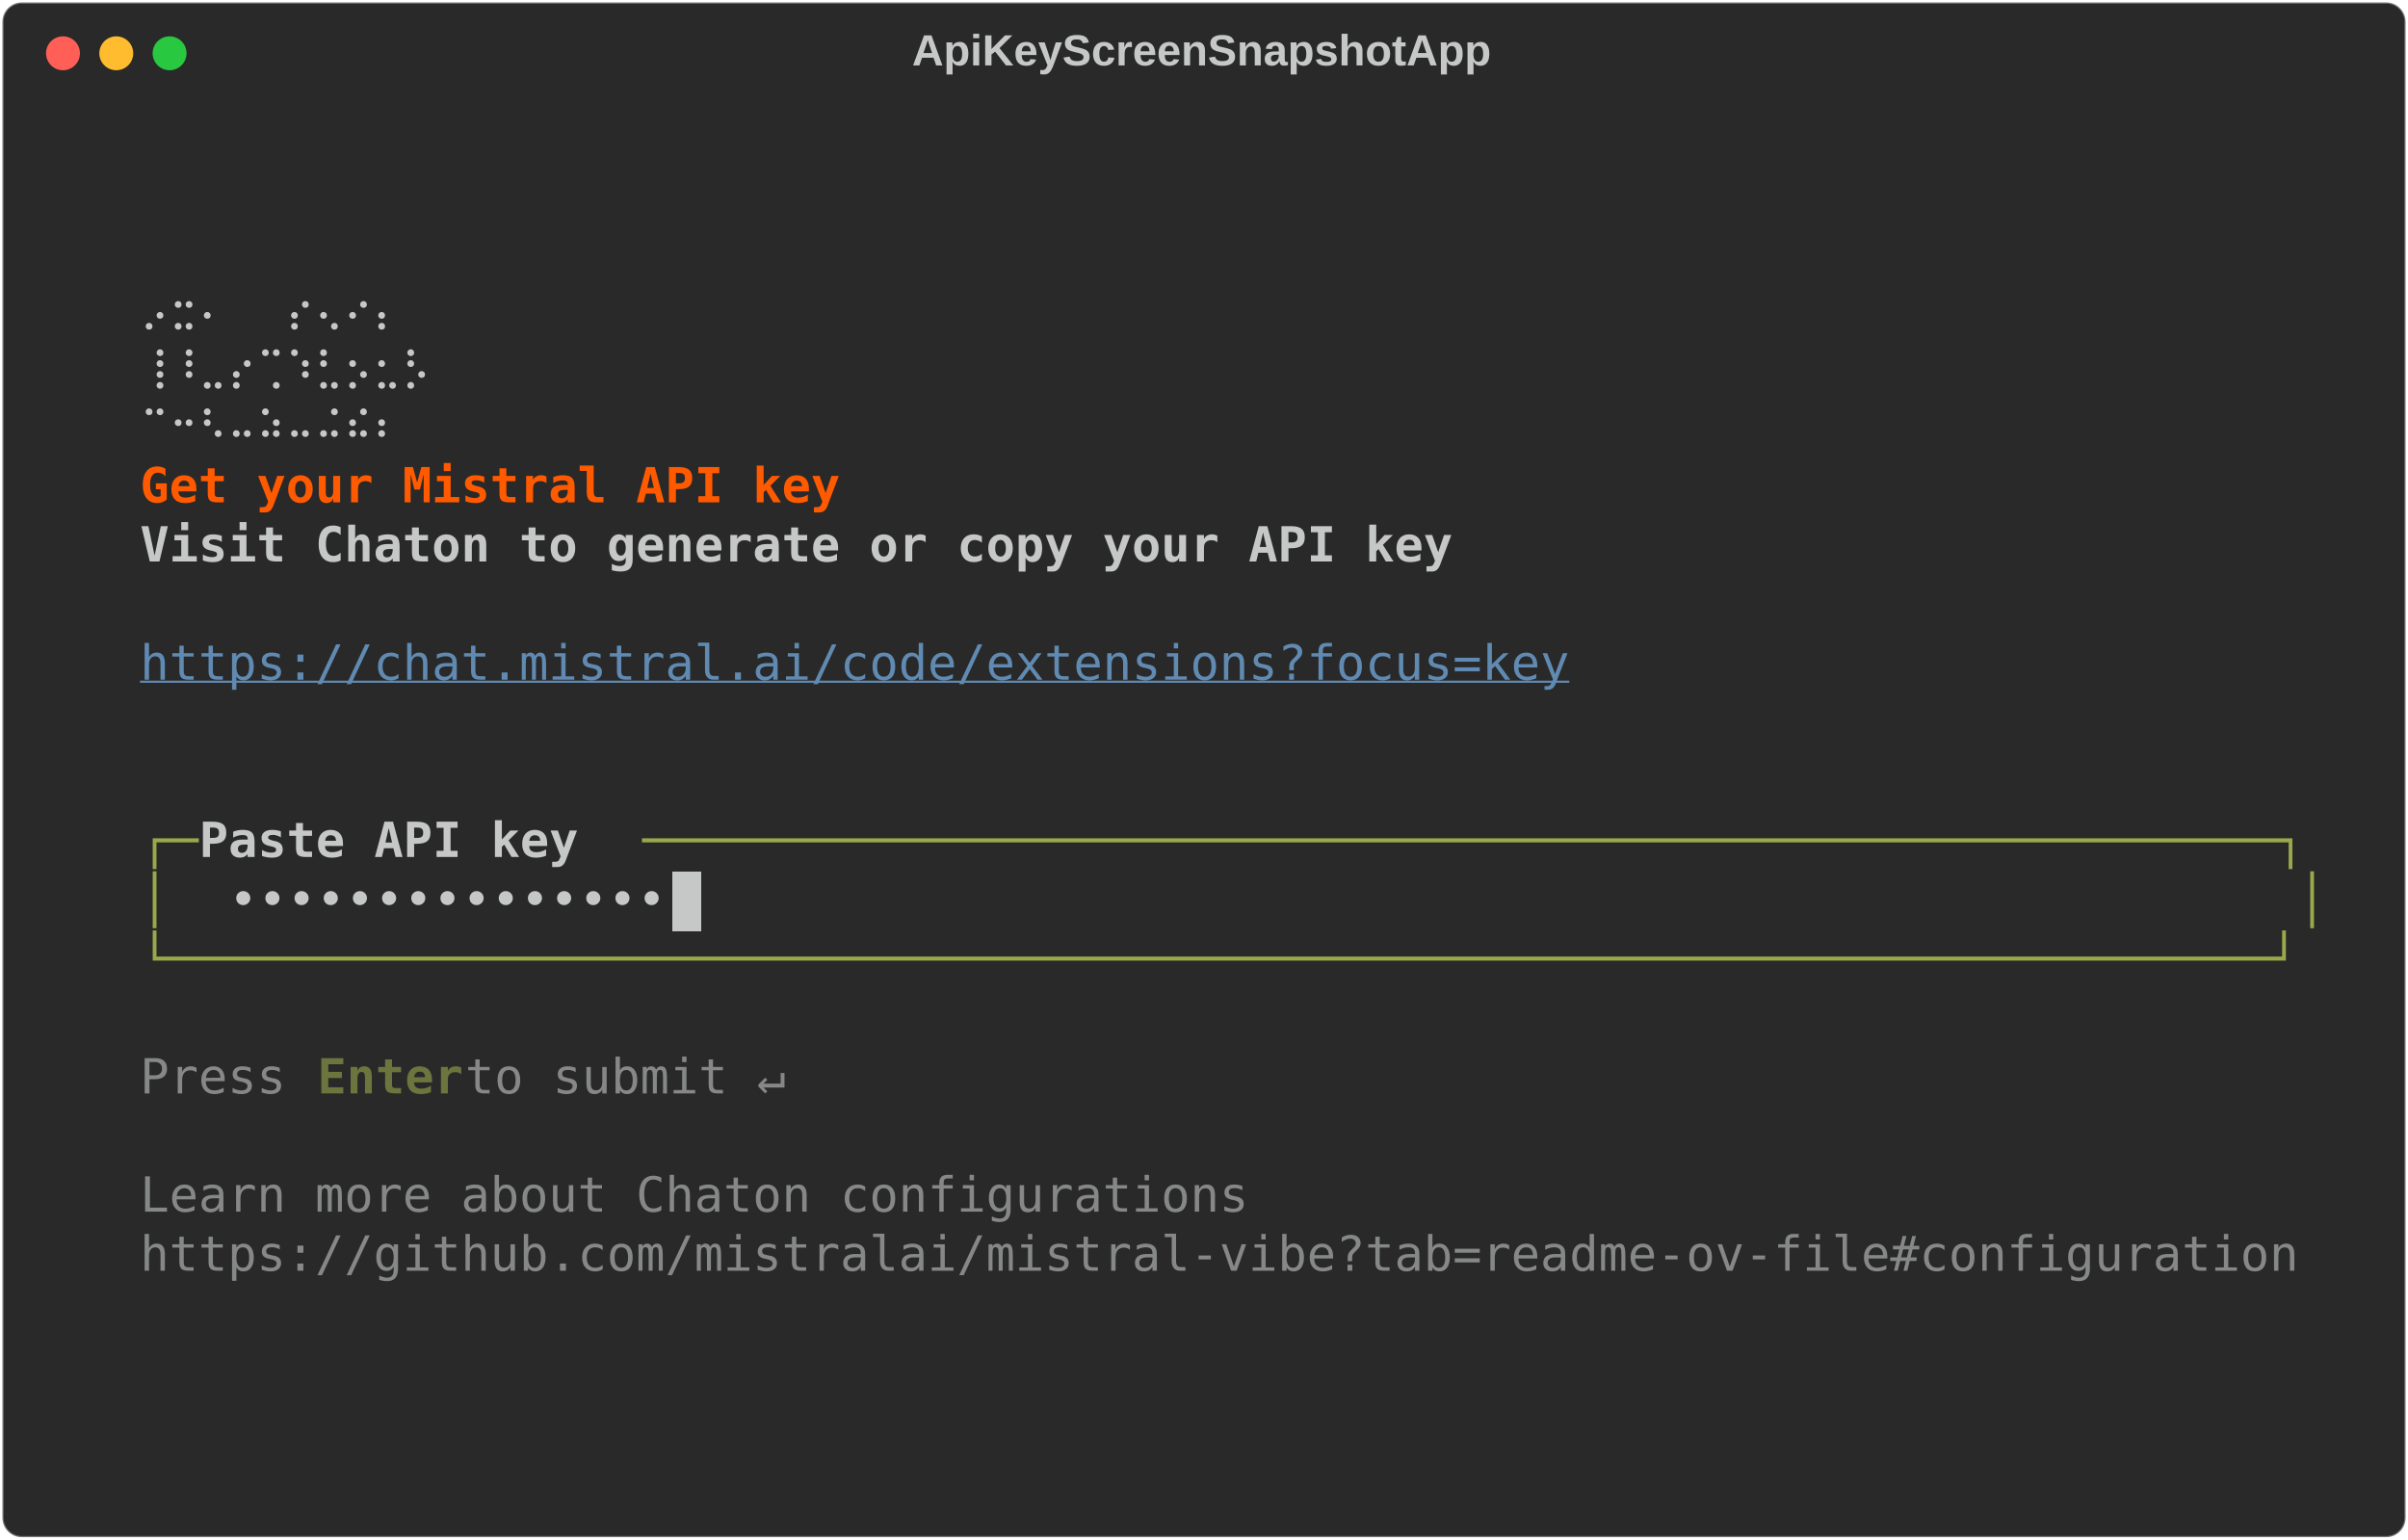
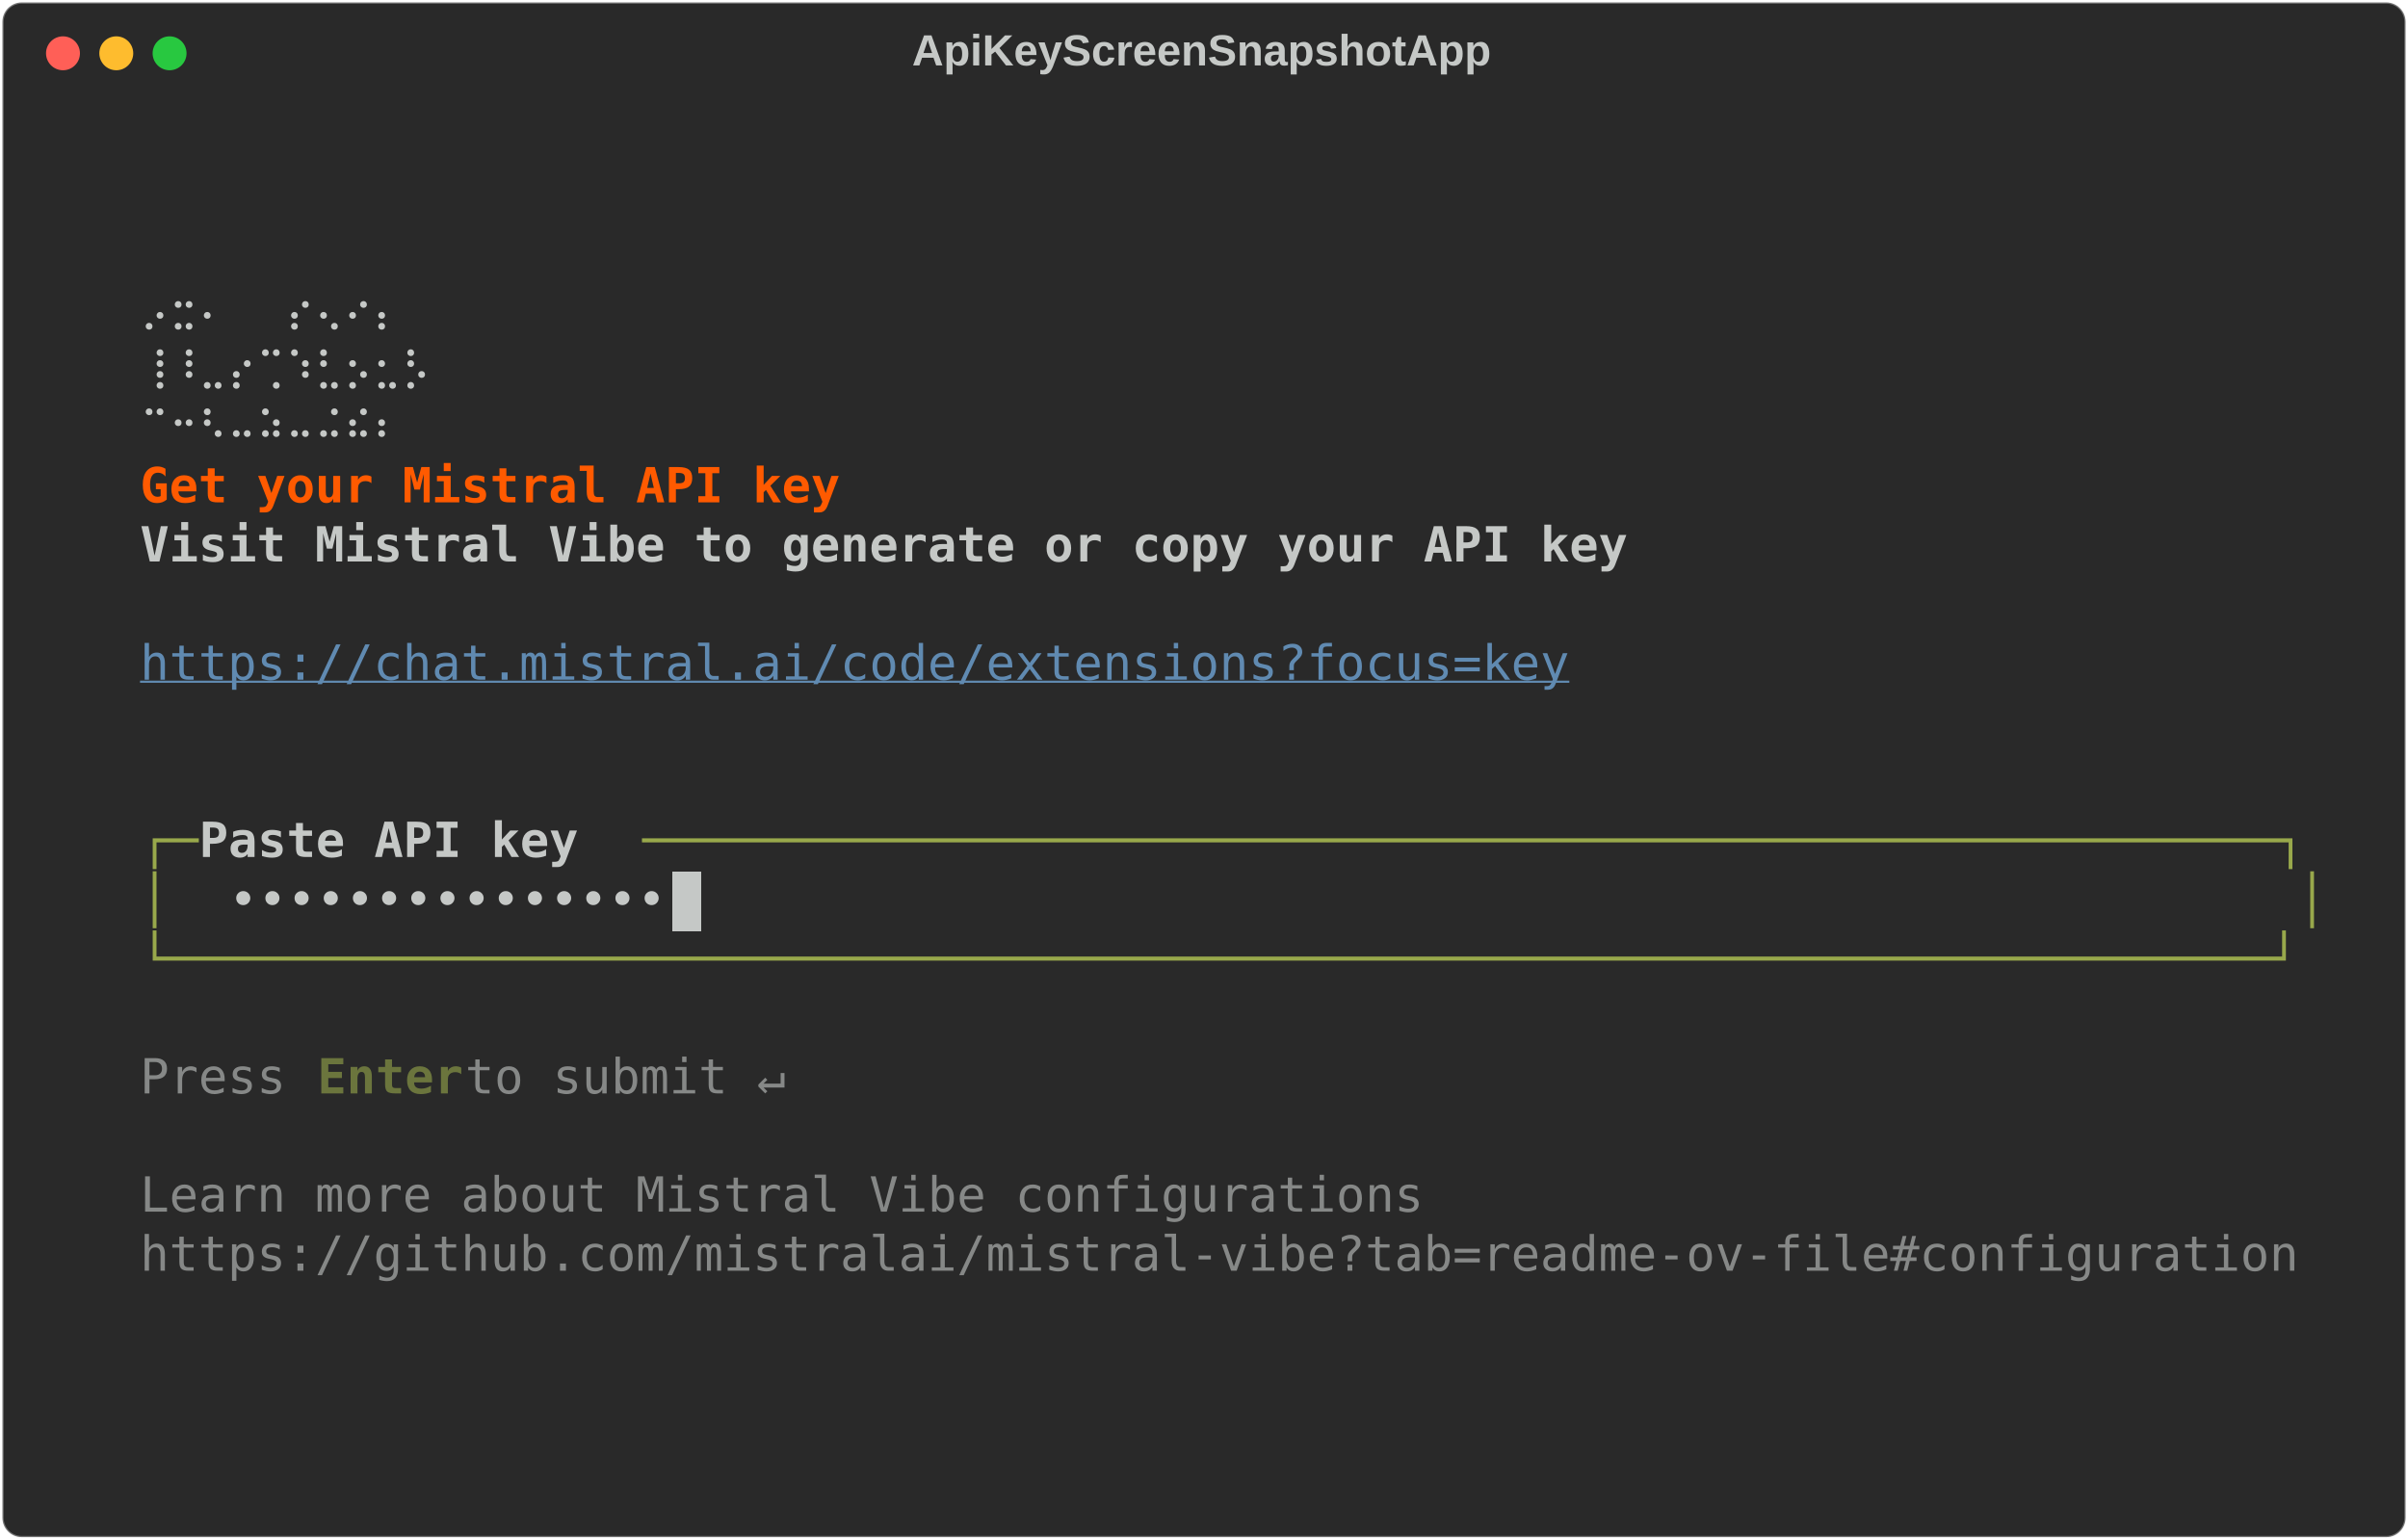
<svg xmlns="http://www.w3.org/2000/svg" class="rich-terminal" viewBox="0 0 994 635.6">
  <style>

    @font-face {
        font-family: "Fira Code";
        src: local("FiraCode-Regular"),
                url("https://cdnjs.cloudflare.com/ajax/libs/firacode/6.2.0/woff2/FiraCode-Regular.woff2") format("woff2"),
                url("https://cdnjs.cloudflare.com/ajax/libs/firacode/6.2.0/woff/FiraCode-Regular.woff") format("woff");
        font-style: normal;
        font-weight: 400;
    }
    @font-face {
        font-family: "Fira Code";
        src: local("FiraCode-Bold"),
                url("https://cdnjs.cloudflare.com/ajax/libs/firacode/6.2.0/woff2/FiraCode-Bold.woff2") format("woff2"),
                url("https://cdnjs.cloudflare.com/ajax/libs/firacode/6.2.0/woff/FiraCode-Bold.woff") format("woff");
        font-style: bold;
        font-weight: 700;
    }

    .terminal-matrix {
        font-family: Fira Code, monospace;
        font-size: 20px;
        line-height: 24.4px;
        font-variant-east-asian: full-width;
    }

    .terminal-title {
        font-size: 18px;
        font-weight: bold;
        font-family: arial;
    }

    .terminal-r1 { fill: #c5c8c6 }
.terminal-r2 { fill: #ff5a00;font-weight: bold }
.terminal-r3 { fill: #c5c8c6;font-weight: bold }
.terminal-r4 { fill: #608ab1;text-decoration: underline; }
.terminal-r5 { fill: #98a84b }
.terminal-r6 { fill: #4b4e55 }
.terminal-r7 { fill: #868887 }
.terminal-r8 { fill: #6b753d;font-weight: bold }
    </style>
  <defs>
    <clipPath id="terminal-clip-terminal">
      <rect x="0" y="0" width="975.0" height="584.6" />
    </clipPath>
    <clipPath id="terminal-line-0">
      <rect x="0" y="1.5" width="976" height="24.65" />
    </clipPath>
    <clipPath id="terminal-line-1">
      <rect x="0" y="25.9" width="976" height="24.65" />
    </clipPath>
    <clipPath id="terminal-line-2">
      <rect x="0" y="50.3" width="976" height="24.65" />
    </clipPath>
    <clipPath id="terminal-line-3">
      <rect x="0" y="74.7" width="976" height="24.65" />
    </clipPath>
    <clipPath id="terminal-line-4">
      <rect x="0" y="99.1" width="976" height="24.65" />
    </clipPath>
    <clipPath id="terminal-line-5">
      <rect x="0" y="123.5" width="976" height="24.65" />
    </clipPath>
    <clipPath id="terminal-line-6">
      <rect x="0" y="147.9" width="976" height="24.65" />
    </clipPath>
    <clipPath id="terminal-line-7">
      <rect x="0" y="172.3" width="976" height="24.65" />
    </clipPath>
    <clipPath id="terminal-line-8">
      <rect x="0" y="196.7" width="976" height="24.65" />
    </clipPath>
    <clipPath id="terminal-line-9">
      <rect x="0" y="221.1" width="976" height="24.65" />
    </clipPath>
    <clipPath id="terminal-line-10">
      <rect x="0" y="245.5" width="976" height="24.65" />
    </clipPath>
    <clipPath id="terminal-line-11">
      <rect x="0" y="269.9" width="976" height="24.65" />
    </clipPath>
    <clipPath id="terminal-line-12">
      <rect x="0" y="294.3" width="976" height="24.65" />
    </clipPath>
    <clipPath id="terminal-line-13">
      <rect x="0" y="318.7" width="976" height="24.65" />
    </clipPath>
    <clipPath id="terminal-line-14">
      <rect x="0" y="343.1" width="976" height="24.65" />
    </clipPath>
    <clipPath id="terminal-line-15">
      <rect x="0" y="367.5" width="976" height="24.65" />
    </clipPath>
    <clipPath id="terminal-line-16">
      <rect x="0" y="391.9" width="976" height="24.65" />
    </clipPath>
    <clipPath id="terminal-line-17">
      <rect x="0" y="416.3" width="976" height="24.65" />
    </clipPath>
    <clipPath id="terminal-line-18">
      <rect x="0" y="440.7" width="976" height="24.65" />
    </clipPath>
    <clipPath id="terminal-line-19">
      <rect x="0" y="465.1" width="976" height="24.65" />
    </clipPath>
    <clipPath id="terminal-line-20">
      <rect x="0" y="489.5" width="976" height="24.65" />
    </clipPath>
    <clipPath id="terminal-line-21">
      <rect x="0" y="513.9" width="976" height="24.65" />
    </clipPath>
    <clipPath id="terminal-line-22">
      <rect x="0" y="538.3" width="976" height="24.65" />
    </clipPath>
  </defs>
  <rect fill="#292929" stroke="rgba(255,255,255,0.35)" stroke-width="1" x="1" y="1" width="992" height="633.6" rx="8" />
  <text class="terminal-title" fill="#c5c8c6" text-anchor="middle" x="496" y="27">ApiKeyScreenSnapshotApp</text>
  <g transform="translate(26,22)">
    <circle cx="0" cy="0" r="7" fill="#ff5f57" />
    <circle cx="22" cy="0" r="7" fill="#febc2e" />
    <circle cx="44" cy="0" r="7" fill="#28c840" />
  </g>
  <g transform="translate(9, 41)" clip-path="url(#terminal-clip-terminal)">
    <rect fill="#c5c8c6" x="268.4" y="318.7" width="12.2" height="24.65" shape-rendering="crispEdges" />
    <g class="terminal-matrix">
      <text class="terminal-r1" x="976" y="20" textLength="12.2" clip-path="url(#terminal-line-0)">
</text>
      <text class="terminal-r1" x="976" y="44.4" textLength="12.2" clip-path="url(#terminal-line-1)">
</text>
      <text class="terminal-r1" x="976" y="68.8" textLength="12.2" clip-path="url(#terminal-line-2)">
</text>
      <text class="terminal-r1" x="48.8" y="93.2" textLength="134.2" clip-path="url(#terminal-line-3)">  ⡠⣒⠄  ⡔⢄⠔⡄</text>
      <text class="terminal-r1" x="976" y="93.2" textLength="12.2" clip-path="url(#terminal-line-3)">
</text>
      <text class="terminal-r1" x="48.8" y="117.6" textLength="134.2" clip-path="url(#terminal-line-4)"> ⢸⠸⣀⡔⢉⠱⣃⡢⣂⡣</text>
      <text class="terminal-r1" x="976" y="117.6" textLength="12.2" clip-path="url(#terminal-line-4)">
</text>
      <text class="terminal-r1" x="48.8" y="142" textLength="134.2" clip-path="url(#terminal-line-5)">  ⠉⠒⠣⠤⠵⠤⠬⠮⠆</text>
      <text class="terminal-r1" x="976" y="142" textLength="12.2" clip-path="url(#terminal-line-5)">
</text>
      <text class="terminal-r2" x="48.8" y="166.4" textLength="292.8" clip-path="url(#terminal-line-6)">Get your Mistral API key</text>
      <text class="terminal-r1" x="976" y="166.4" textLength="12.2" clip-path="url(#terminal-line-6)">
</text>
-       <text class="terminal-r3" x="48.8" y="190.8" textLength="549" clip-path="url(#terminal-line-7)">Visit Chaton to generate or copy your API key</text>
+       <text class="terminal-r3" x="48.8" y="190.8" textLength="622.2" clip-path="url(#terminal-line-7)">Visit Mistral Vibe to generate or copy your API key</text>
      <text class="terminal-r1" x="976" y="190.8" textLength="12.2" clip-path="url(#terminal-line-7)">
</text>
      <text class="terminal-r1" x="976" y="215.2" textLength="12.2" clip-path="url(#terminal-line-8)">
</text>
      <text class="terminal-r4" x="48.8" y="239.6" textLength="597.8" clip-path="url(#terminal-line-9)">https://chat.mistral.ai/code/extensions?focus=key</text>
      <text class="terminal-r1" x="976" y="239.6" textLength="12.2" clip-path="url(#terminal-line-9)">
</text>
      <text class="terminal-r1" x="976" y="264" textLength="12.2" clip-path="url(#terminal-line-10)">
</text>
      <text class="terminal-r1" x="976" y="288.4" textLength="12.2" clip-path="url(#terminal-line-11)">
</text>
      <text class="terminal-r5" x="48.8" y="312.8" textLength="24.4" clip-path="url(#terminal-line-12)">┌─</text>
      <text class="terminal-r3" x="73.2" y="312.8" textLength="183" clip-path="url(#terminal-line-12)"> Paste API key </text>
      <text class="terminal-r5" x="256.2" y="312.8" textLength="695.4" clip-path="url(#terminal-line-12)">────────────────────────────────────────────────────────┐</text>
      <text class="terminal-r1" x="976" y="312.8" textLength="12.2" clip-path="url(#terminal-line-12)">
</text>
      <text class="terminal-r5" x="48.8" y="337.2" textLength="12.2" clip-path="url(#terminal-line-13)">│</text>
      <text class="terminal-r1" x="85.4" y="337.2" textLength="183" clip-path="url(#terminal-line-13)">•••••••••••••••</text>
      <text class="terminal-r5" x="939.4" y="337.2" textLength="12.2" clip-path="url(#terminal-line-13)">│</text>
      <text class="terminal-r1" x="976" y="337.2" textLength="12.2" clip-path="url(#terminal-line-13)">
</text>
      <text class="terminal-r5" x="48.8" y="361.6" textLength="902.8" clip-path="url(#terminal-line-14)">└────────────────────────────────────────────────────────────────────────┘</text>
      <text class="terminal-r1" x="976" y="361.6" textLength="12.2" clip-path="url(#terminal-line-14)">
</text>
      <text class="terminal-r1" x="976" y="386" textLength="12.2" clip-path="url(#terminal-line-15)">
</text>
      <text class="terminal-r7" x="48.8" y="410.4" textLength="73.2" clip-path="url(#terminal-line-16)">Press </text>
      <text class="terminal-r8" x="122" y="410.4" textLength="61" clip-path="url(#terminal-line-16)">Enter</text>
      <text class="terminal-r7" x="183" y="410.4" textLength="146.4" clip-path="url(#terminal-line-16)"> to submit ↵</text>
      <text class="terminal-r1" x="976" y="410.4" textLength="12.2" clip-path="url(#terminal-line-16)">
</text>
      <text class="terminal-r1" x="976" y="434.8" textLength="12.2" clip-path="url(#terminal-line-17)">
</text>
-       <text class="terminal-r7" x="48.8" y="459.2" textLength="463.6" clip-path="url(#terminal-line-18)">Learn more about Chaton configurations</text>
+       <text class="terminal-r7" x="48.8" y="459.2" textLength="536.8" clip-path="url(#terminal-line-18)">Learn more about Mistral Vibe configurations</text>
      <text class="terminal-r1" x="976" y="459.2" textLength="12.2" clip-path="url(#terminal-line-18)">
</text>
      <text class="terminal-r7" x="48.8" y="483.6" textLength="902.8" clip-path="url(#terminal-line-19)">https://github.com/mistralai/mistral-vibe?tab=readme-ov-file#configuration</text>
      <text class="terminal-r1" x="976" y="483.6" textLength="12.2" clip-path="url(#terminal-line-19)">
</text>
      <text class="terminal-r1" x="976" y="508" textLength="12.2" clip-path="url(#terminal-line-20)">
</text>
      <text class="terminal-r1" x="976" y="532.4" textLength="12.2" clip-path="url(#terminal-line-21)">
</text>
      <text class="terminal-r1" x="976" y="556.8" textLength="12.2" clip-path="url(#terminal-line-22)">
</text>
    </g>
  </g>
</svg>
